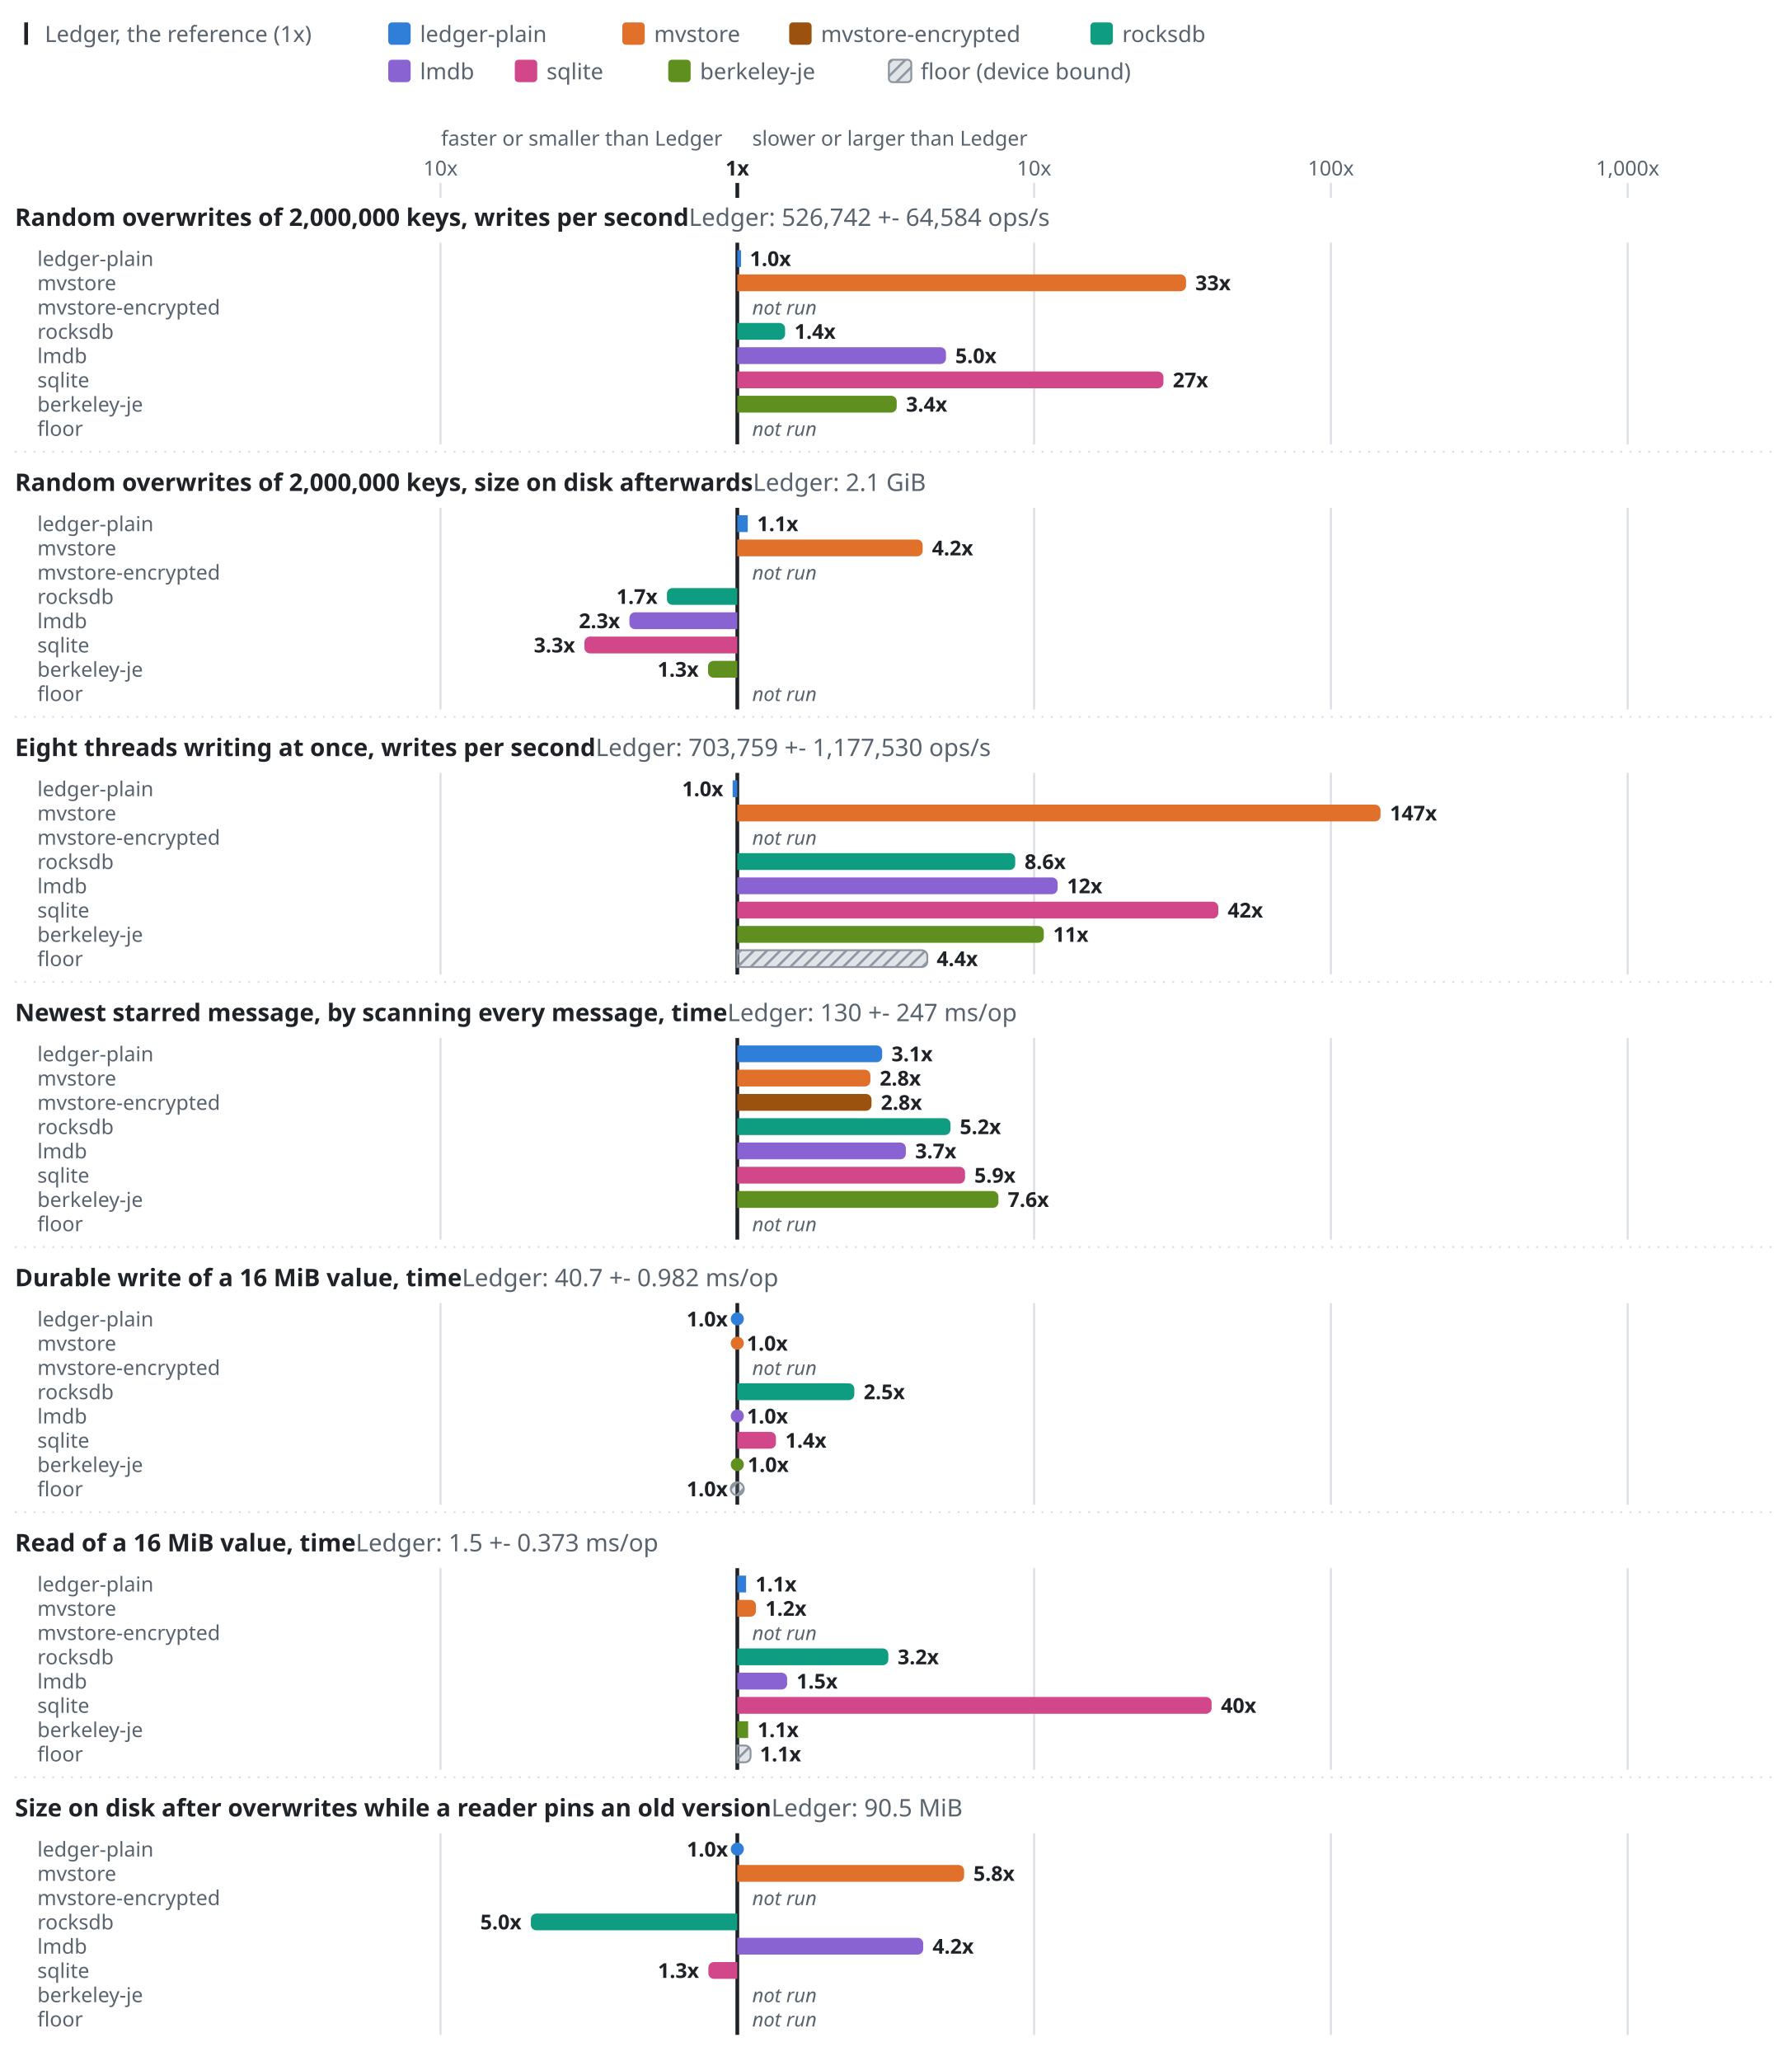
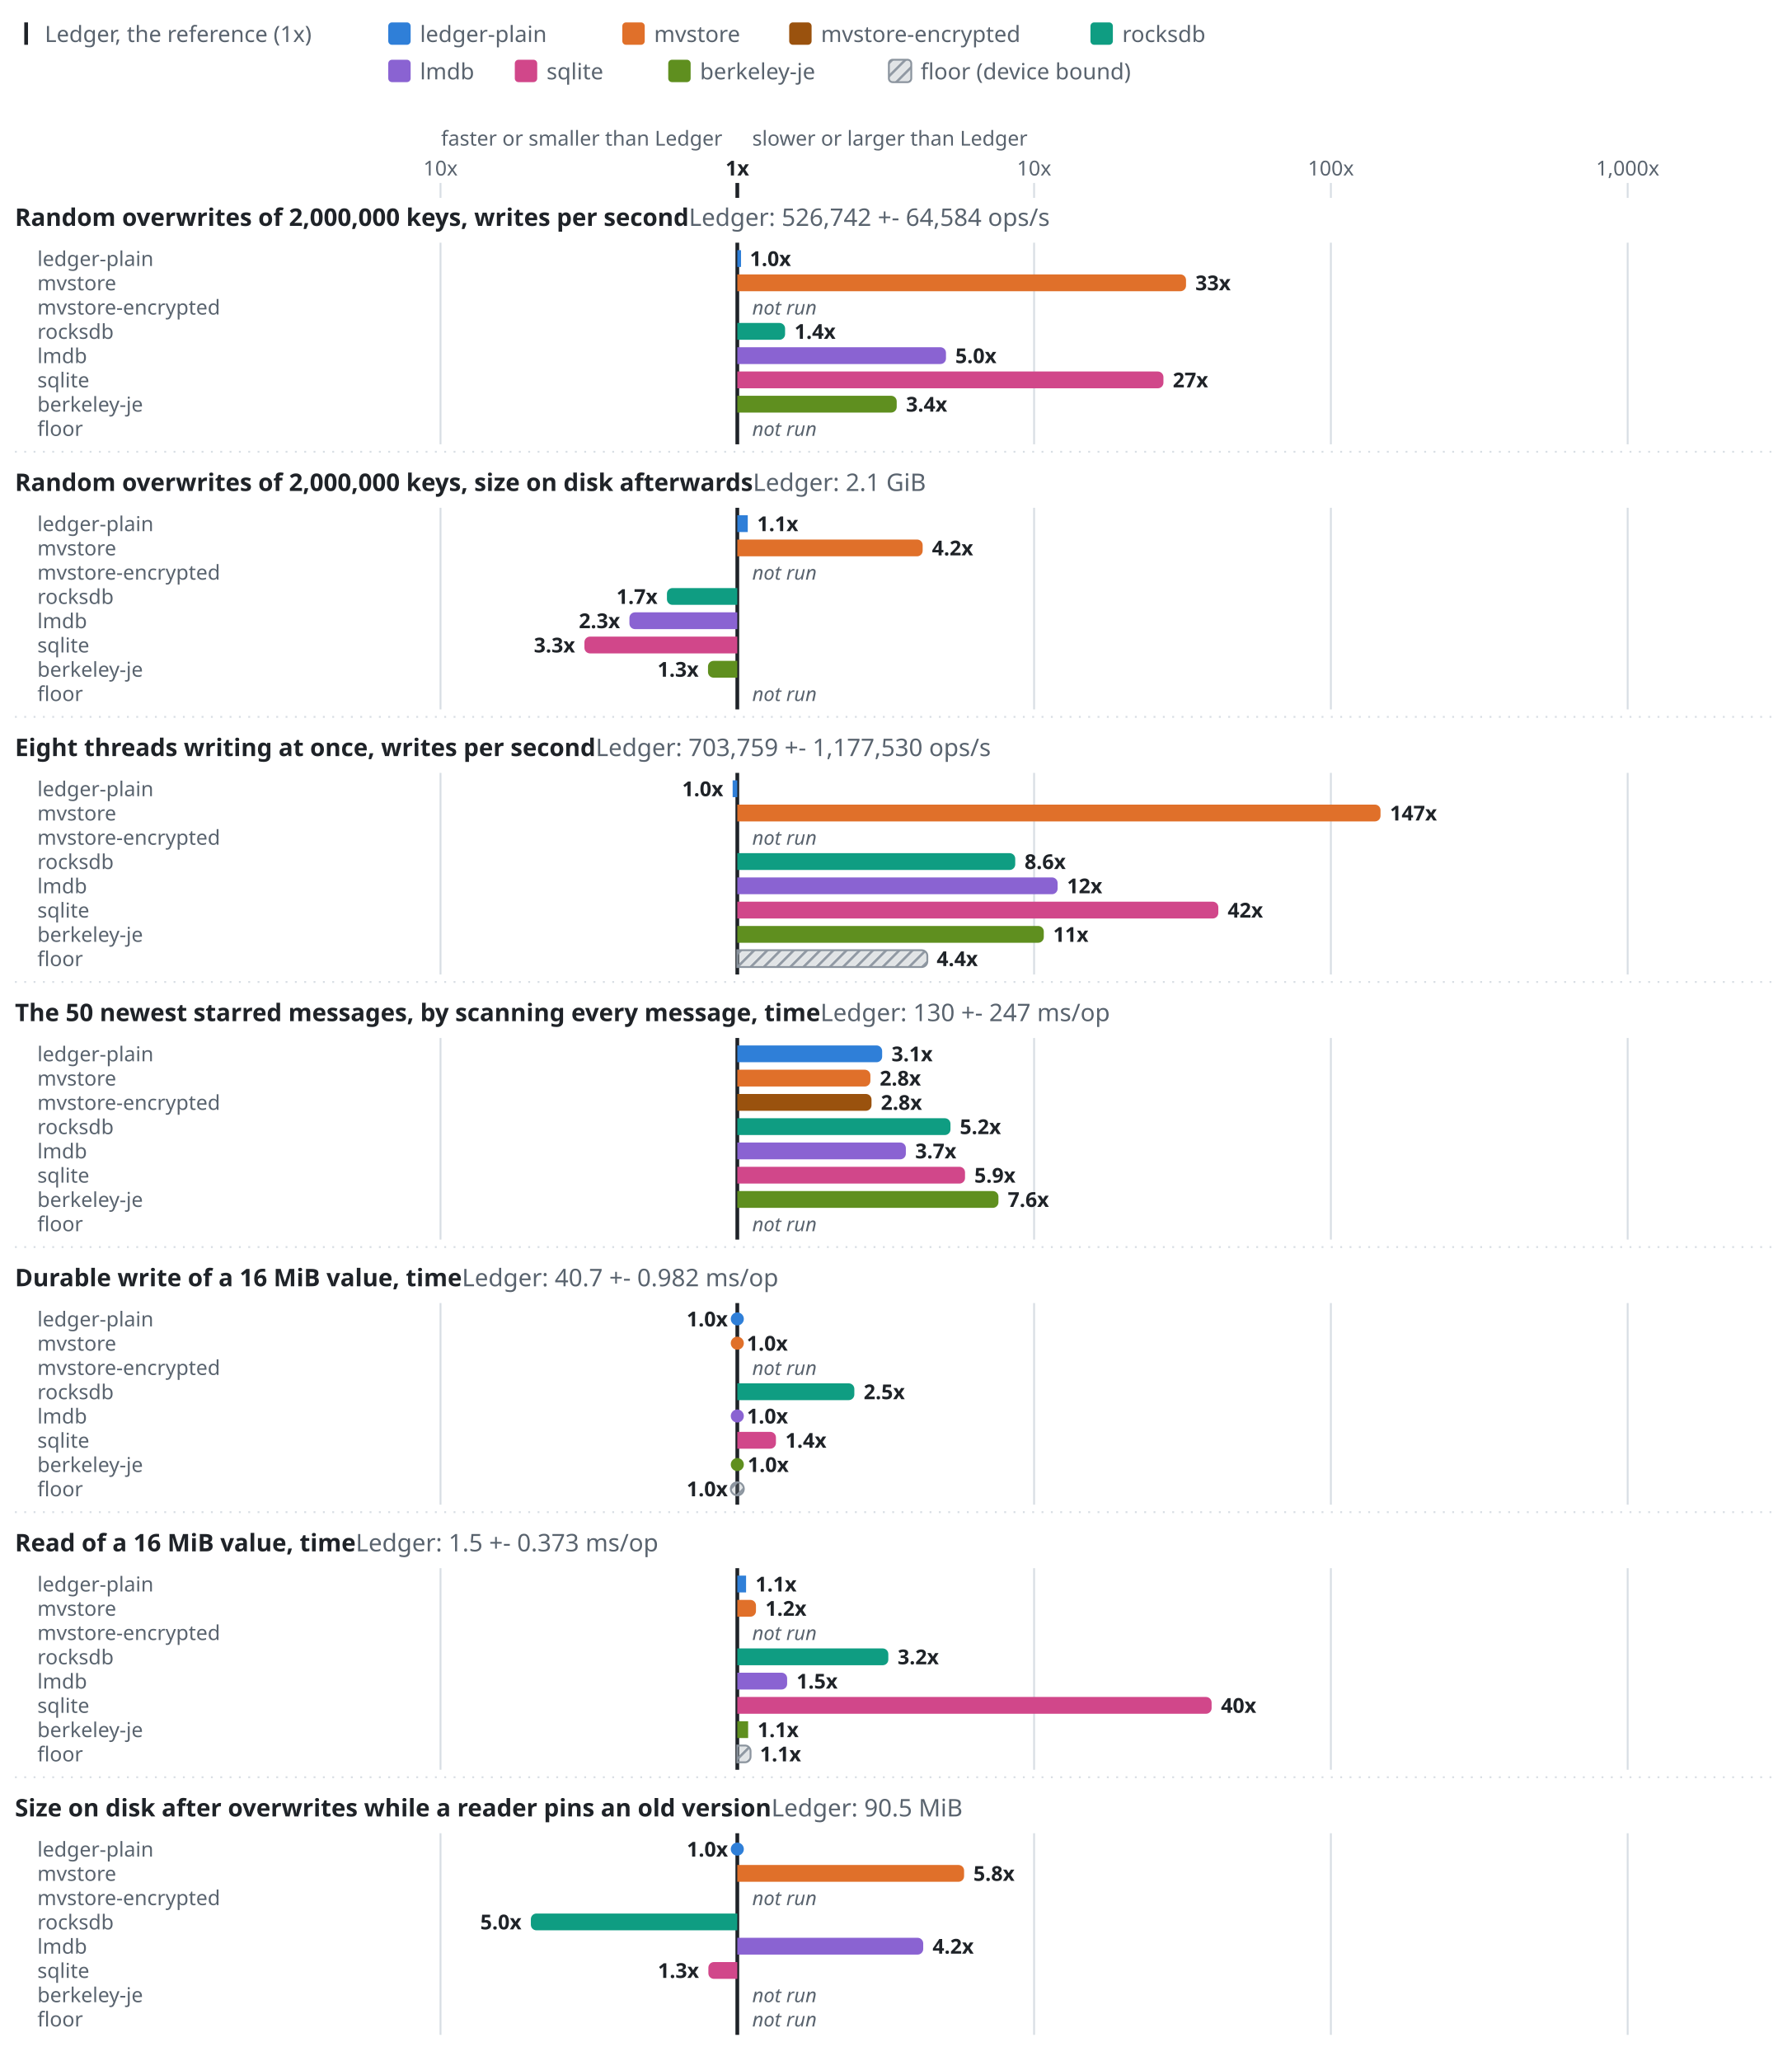
<svg xmlns="http://www.w3.org/2000/svg" viewBox="0 0 960 1104" width="960" height="1104" font-family="-apple-system, BlinkMacSystemFont, 'Segoe UI', 'Noto Sans', Helvetica, Arial, sans-serif" role="img" aria-label="Workloads Ledger is not built for on Linux: each engine's cost relative to Ledger">
  <defs>
    <pattern id="hatch" width="5" height="5" patternUnits="userSpaceOnUse" patternTransform="rotate(45)">
      <rect width="5" height="5" fill="#8b949e" fill-opacity="0.25" />
      <line x1="0" y1="0" x2="0" y2="5" stroke="#8b949e" stroke-width="2.5" />
    </pattern>
  </defs>
  <line x1="14" y1="12" x2="14" y2="24" stroke="#1f2328" stroke-width="2" />
  <text x="24" y="22.5" font-size="12" fill="#59636e">Ledger, the reference (1x)</text>
  <rect x="208" y="12" width="12" height="12" rx="2" fill="#2f7fd8" />
  <text x="225" y="22.5" font-size="12" fill="#59636e">ledger-plain</text>
  <rect x="333.4" y="12" width="12" height="12" rx="2" fill="#e0702a" />
  <text x="350.4" y="22.5" font-size="12" fill="#59636e">mvstore</text>
  <rect x="422.8" y="12" width="12" height="12" rx="2" fill="#9a520e" />
  <text x="439.8" y="22.5" font-size="12" fill="#59636e">mvstore-encrypted</text>
  <rect x="584.2" y="12" width="12" height="12" rx="2" fill="#0f9d82" />
  <text x="601.2" y="22.5" font-size="12" fill="#59636e">rocksdb</text>
  <rect x="208" y="32" width="12" height="12" rx="2" fill="#8a63d2" />
  <text x="225" y="42.5" font-size="12" fill="#59636e">lmdb</text>
  <rect x="275.8" y="32" width="12" height="12" rx="2" fill="#d1478a" />
  <text x="292.8" y="42.5" font-size="12" fill="#59636e">sqlite</text>
  <rect x="358.0" y="32" width="12" height="12" rx="2" fill="#5f8f1f" />
  <text x="375.0" y="42.5" font-size="12" fill="#59636e">berkeley-je</text>
  <rect x="476.2" y="32" width="12" height="12" rx="2" fill="url(#hatch)" stroke="#8b949e" stroke-width="1" />
  <text x="493.2" y="42.5" font-size="12" fill="#59636e">floor (device bound)</text>
  <text x="387.0" y="78" font-size="11" text-anchor="end" fill="#59636e">faster or smaller than Ledger</text>
  <text x="403.0" y="78" font-size="11" fill="#59636e">slower or larger than Ledger</text>
  <line x1="236.0" y1="98.0" x2="236.0" y2="106.0" stroke="#d8dee4" stroke-width="1" />
  <line x1="395.0" y1="98.0" x2="395.0" y2="106.0" stroke="#1f2328" stroke-width="2" />
  <line x1="554.0" y1="98.0" x2="554.0" y2="106.0" stroke="#d8dee4" stroke-width="1" />
  <line x1="713.0" y1="98.0" x2="713.0" y2="106.0" stroke="#d8dee4" stroke-width="1" />
  <line x1="872.0" y1="98.0" x2="872.0" y2="106.0" stroke="#d8dee4" stroke-width="1" />
  <text x="236.0" y="94" font-size="11" text-anchor="middle" fill="#59636e">10x</text>
  <text x="395.0" y="94" font-size="11" text-anchor="middle" fill="#1f2328" font-weight="600">1x</text>
  <text x="554.0" y="94" font-size="11" text-anchor="middle" fill="#59636e">10x</text>
  <text x="713.0" y="94" font-size="11" text-anchor="middle" fill="#59636e">100x</text>
  <text x="872.0" y="94" font-size="11" text-anchor="middle" fill="#59636e">1,000x</text>
  <text x="8" y="121" font-size="13" font-weight="600" fill="#1f2328">Random overwrites of 2,000,000 keys, writes per second<tspan font-weight="400" fill="#59636e">  Ledger: 526,742 +- 64,584 ops/s</tspan>
  </text>
  <line x1="236.0" y1="130.0" x2="236.0" y2="238.0" stroke="#d8dee4" stroke-width="1" />
  <line x1="395.0" y1="130.0" x2="395.0" y2="238.0" stroke="#1f2328" stroke-width="2" />
  <line x1="554.0" y1="130.0" x2="554.0" y2="238.0" stroke="#d8dee4" stroke-width="1" />
  <line x1="713.0" y1="130.0" x2="713.0" y2="238.0" stroke="#d8dee4" stroke-width="1" />
  <line x1="872.0" y1="130.0" x2="872.0" y2="238.0" stroke="#d8dee4" stroke-width="1" />
  <text x="20" y="142.5" font-size="11" fill="#59636e">ledger-plain</text>
  <path d="M395.0,134.0h2.0v9h-2.0z" fill="#2f7fd8" />
  <text x="401.7" y="142.5" font-size="11" font-weight="600" fill="#1f2328">1.0x</text>
  <text x="20" y="155.5" font-size="11" fill="#59636e">mvstore</text>
  <path d="M395.0,147.0H632.4a3,3 0 0 1 3,3v3a3,3 0 0 1 -3,3H395.0z" fill="#e0702a" />
  <text x="640.4" y="155.5" font-size="11" font-weight="600" fill="#1f2328">33x</text>
  <text x="20" y="168.5" font-size="11" fill="#59636e">mvstore-encrypted</text>
  <text x="403.0" y="168.5" font-size="10.5" font-style="italic" fill="#59636e">not run</text>
  <text x="20" y="181.5" font-size="11" fill="#59636e">rocksdb</text>
  <path d="M395.0,173.0H417.6a3,3 0 0 1 3,3v3a3,3 0 0 1 -3,3H395.0z" fill="#0f9d82" />
  <text x="425.6" y="181.5" font-size="11" font-weight="600" fill="#1f2328">1.4x</text>
  <text x="20" y="194.5" font-size="11" fill="#59636e">lmdb</text>
  <path d="M395.0,186.0H503.8a3,3 0 0 1 3,3v3a3,3 0 0 1 -3,3H395.0z" fill="#8a63d2" />
  <text x="511.8" y="194.5" font-size="11" font-weight="600" fill="#1f2328">5.0x</text>
  <text x="20" y="207.5" font-size="11" fill="#59636e">sqlite</text>
  <path d="M395.0,199.0H620.3a3,3 0 0 1 3,3v3a3,3 0 0 1 -3,3H395.0z" fill="#d1478a" />
  <text x="628.3" y="207.5" font-size="11" font-weight="600" fill="#1f2328">27x</text>
  <text x="20" y="220.5" font-size="11" fill="#59636e">berkeley-je</text>
  <path d="M395.0,212.0H477.4a3,3 0 0 1 3,3v3a3,3 0 0 1 -3,3H395.0z" fill="#5f8f1f" />
  <text x="485.4" y="220.5" font-size="11" font-weight="600" fill="#1f2328">3.4x</text>
  <text x="20" y="233.5" font-size="11" fill="#59636e">floor</text>
  <text x="403.0" y="233.5" font-size="10.5" font-style="italic" fill="#59636e">not run</text>
  <line x1="8" y1="242.0" x2="952" y2="242.0" stroke="#d8dee4" stroke-width="1" stroke-dasharray="1 4" />
  <text x="8" y="263" font-size="13" font-weight="600" fill="#1f2328">Random overwrites of 2,000,000 keys, size on disk afterwards<tspan font-weight="400" fill="#59636e">  Ledger: 2.1 GiB</tspan>
  </text>
  <line x1="236.0" y1="272.0" x2="236.0" y2="380.0" stroke="#d8dee4" stroke-width="1" />
  <line x1="395.0" y1="272.0" x2="395.0" y2="380.0" stroke="#1f2328" stroke-width="2" />
  <line x1="554.0" y1="272.0" x2="554.0" y2="380.0" stroke="#d8dee4" stroke-width="1" />
  <line x1="713.0" y1="272.0" x2="713.0" y2="380.0" stroke="#d8dee4" stroke-width="1" />
  <line x1="872.0" y1="272.0" x2="872.0" y2="380.0" stroke="#d8dee4" stroke-width="1" />
  <text x="20" y="284.5" font-size="11" fill="#59636e">ledger-plain</text>
  <path d="M395.0,276.0h5.6v9h-5.6z" fill="#2f7fd8" />
  <text x="405.6" y="284.5" font-size="11" font-weight="600" fill="#1f2328">1.1x</text>
  <text x="20" y="297.5" font-size="11" fill="#59636e">mvstore</text>
  <path d="M395.0,289.0H491.3a3,3 0 0 1 3,3v3a3,3 0 0 1 -3,3H395.0z" fill="#e0702a" />
  <text x="499.3" y="297.5" font-size="11" font-weight="600" fill="#1f2328">4.2x</text>
  <text x="20" y="310.5" font-size="11" fill="#59636e">mvstore-encrypted</text>
  <text x="403.0" y="310.5" font-size="10.5" font-style="italic" fill="#59636e">not run</text>
  <text x="20" y="323.5" font-size="11" fill="#59636e">rocksdb</text>
  <path d="M395.0,315.0H360.3a3,3 0 0 0 -3,3v3a3,3 0 0 0 3,3H395.0z" fill="#0f9d82" />
  <text x="352.3" y="323.5" font-size="11" font-weight="600" text-anchor="end" fill="#1f2328">1.7x</text>
  <text x="20" y="336.5" font-size="11" fill="#59636e">lmdb</text>
  <path d="M395.0,328.0H340.2a3,3 0 0 0 -3,3v3a3,3 0 0 0 3,3H395.0z" fill="#8a63d2" />
  <text x="332.2" y="336.5" font-size="11" font-weight="600" text-anchor="end" fill="#1f2328">2.3x</text>
  <text x="20" y="349.5" font-size="11" fill="#59636e">sqlite</text>
  <path d="M395.0,341.0H316.1a3,3 0 0 0 -3,3v3a3,3 0 0 0 3,3H395.0z" fill="#d1478a" />
  <text x="308.1" y="349.5" font-size="11" font-weight="600" text-anchor="end" fill="#1f2328">3.3x</text>
  <text x="20" y="362.5" font-size="11" fill="#59636e">berkeley-je</text>
  <path d="M395.0,354.0H382.3a3,3 0 0 0 -3,3v3a3,3 0 0 0 3,3H395.0z" fill="#5f8f1f" />
  <text x="374.3" y="362.5" font-size="11" font-weight="600" text-anchor="end" fill="#1f2328">1.3x</text>
  <text x="20" y="375.5" font-size="11" fill="#59636e">floor</text>
  <text x="403.0" y="375.5" font-size="10.5" font-style="italic" fill="#59636e">not run</text>
  <line x1="8" y1="384.0" x2="952" y2="384.0" stroke="#d8dee4" stroke-width="1" stroke-dasharray="1 4" />
  <text x="8" y="405" font-size="13" font-weight="600" fill="#1f2328">Eight threads writing at once, writes per second<tspan font-weight="400" fill="#59636e">  Ledger: 703,759 +- 1,177,530 ops/s</tspan>
  </text>
  <line x1="236.0" y1="414.0" x2="236.0" y2="522.0" stroke="#d8dee4" stroke-width="1" />
  <line x1="395.0" y1="414.0" x2="395.0" y2="522.0" stroke="#1f2328" stroke-width="2" />
  <line x1="554.0" y1="414.0" x2="554.0" y2="522.0" stroke="#d8dee4" stroke-width="1" />
  <line x1="713.0" y1="414.0" x2="713.0" y2="522.0" stroke="#d8dee4" stroke-width="1" />
  <line x1="872.0" y1="414.0" x2="872.0" y2="522.0" stroke="#d8dee4" stroke-width="1" />
  <text x="20" y="426.5" font-size="11" fill="#59636e">ledger-plain</text>
  <path d="M392.5,418.0h2.5v9h-2.5z" fill="#2f7fd8" />
  <text x="387.5" y="426.5" font-size="11" font-weight="600" text-anchor="end" fill="#1f2328">1.0x</text>
  <text x="20" y="439.5" font-size="11" fill="#59636e">mvstore</text>
  <path d="M395.0,431.0H736.6a3,3 0 0 1 3,3v3a3,3 0 0 1 -3,3H395.0z" fill="#e0702a" />
  <text x="744.6" y="439.5" font-size="11" font-weight="600" fill="#1f2328">147x</text>
  <text x="20" y="452.5" font-size="11" fill="#59636e">mvstore-encrypted</text>
  <text x="403.0" y="452.5" font-size="10.5" font-style="italic" fill="#59636e">not run</text>
  <text x="20" y="465.5" font-size="11" fill="#59636e">rocksdb</text>
  <path d="M395.0,457.0H540.9a3,3 0 0 1 3,3v3a3,3 0 0 1 -3,3H395.0z" fill="#0f9d82" />
  <text x="548.9" y="465.5" font-size="11" font-weight="600" fill="#1f2328">8.6x</text>
  <text x="20" y="478.5" font-size="11" fill="#59636e">lmdb</text>
  <path d="M395.0,470.0H563.6a3,3 0 0 1 3,3v3a3,3 0 0 1 -3,3H395.0z" fill="#8a63d2" />
  <text x="571.6" y="478.5" font-size="11" font-weight="600" fill="#1f2328">12x</text>
  <text x="20" y="491.5" font-size="11" fill="#59636e">sqlite</text>
  <path d="M395.0,483.0H649.7a3,3 0 0 1 3,3v3a3,3 0 0 1 -3,3H395.0z" fill="#d1478a" />
  <text x="657.7" y="491.5" font-size="11" font-weight="600" fill="#1f2328">42x</text>
  <text x="20" y="504.5" font-size="11" fill="#59636e">berkeley-je</text>
  <path d="M395.0,496.0H556.2a3,3 0 0 1 3,3v3a3,3 0 0 1 -3,3H395.0z" fill="#5f8f1f" />
  <text x="564.2" y="504.5" font-size="11" font-weight="600" fill="#1f2328">11x</text>
  <text x="20" y="517.5" font-size="11" fill="#59636e">floor</text>
  <path d="M395.0,509.0H493.8a3,3 0 0 1 3,3v3a3,3 0 0 1 -3,3H395.0z" fill="url(#hatch)" stroke="#8b949e" stroke-width="1" />
  <text x="501.8" y="517.5" font-size="11" font-weight="600" fill="#1f2328">4.4x</text>
  <line x1="8" y1="526.0" x2="952" y2="526.0" stroke="#d8dee4" stroke-width="1" stroke-dasharray="1 4" />
-   <text x="8" y="547" font-size="13" font-weight="600" fill="#1f2328">Newest starred message, by scanning every message, time<tspan font-weight="400" fill="#59636e">  Ledger: 130 +- 247 ms/op</tspan>
+   <text x="8" y="547" font-size="13" font-weight="600" fill="#1f2328">The 50 newest starred messages, by scanning every message, time<tspan font-weight="400" fill="#59636e">  Ledger: 130 +- 247 ms/op</tspan>
  </text>
  <line x1="236.0" y1="556.0" x2="236.0" y2="664.0" stroke="#d8dee4" stroke-width="1" />
  <line x1="395.0" y1="556.0" x2="395.0" y2="664.0" stroke="#1f2328" stroke-width="2" />
  <line x1="554.0" y1="556.0" x2="554.0" y2="664.0" stroke="#d8dee4" stroke-width="1" />
  <line x1="713.0" y1="556.0" x2="713.0" y2="664.0" stroke="#d8dee4" stroke-width="1" />
  <line x1="872.0" y1="556.0" x2="872.0" y2="664.0" stroke="#d8dee4" stroke-width="1" />
  <text x="20" y="568.5" font-size="11" fill="#59636e">ledger-plain</text>
  <path d="M395.0,560.0H469.6a3,3 0 0 1 3,3v3a3,3 0 0 1 -3,3H395.0z" fill="#2f7fd8" />
  <text x="477.6" y="568.5" font-size="11" font-weight="600" fill="#1f2328">3.1x</text>
  <text x="20" y="581.5" font-size="11" fill="#59636e">mvstore</text>
  <path d="M395.0,573.0H463.3a3,3 0 0 1 3,3v3a3,3 0 0 1 -3,3H395.0z" fill="#e0702a" />
  <text x="471.3" y="581.5" font-size="11" font-weight="600" fill="#1f2328">2.8x</text>
  <text x="20" y="594.5" font-size="11" fill="#59636e">mvstore-encrypted</text>
  <path d="M395.0,586.0H463.9a3,3 0 0 1 3,3v3a3,3 0 0 1 -3,3H395.0z" fill="#9a520e" />
  <text x="471.9" y="594.5" font-size="11" font-weight="600" fill="#1f2328">2.8x</text>
  <text x="20" y="607.5" font-size="11" fill="#59636e">rocksdb</text>
  <path d="M395.0,599.0H506.2a3,3 0 0 1 3,3v3a3,3 0 0 1 -3,3H395.0z" fill="#0f9d82" />
  <text x="514.2" y="607.5" font-size="11" font-weight="600" fill="#1f2328">5.2x</text>
  <text x="20" y="620.5" font-size="11" fill="#59636e">lmdb</text>
  <path d="M395.0,612.0H482.3a3,3 0 0 1 3,3v3a3,3 0 0 1 -3,3H395.0z" fill="#8a63d2" />
  <text x="490.3" y="620.5" font-size="11" font-weight="600" fill="#1f2328">3.7x</text>
  <text x="20" y="633.5" font-size="11" fill="#59636e">sqlite</text>
  <path d="M395.0,625.0H514.0a3,3 0 0 1 3,3v3a3,3 0 0 1 -3,3H395.0z" fill="#d1478a" />
  <text x="522.0" y="633.5" font-size="11" font-weight="600" fill="#1f2328">5.9x</text>
  <text x="20" y="646.5" font-size="11" fill="#59636e">berkeley-je</text>
  <path d="M395.0,638.0H531.9a3,3 0 0 1 3,3v3a3,3 0 0 1 -3,3H395.0z" fill="#5f8f1f" />
  <text x="539.9" y="646.5" font-size="11" font-weight="600" fill="#1f2328">7.6x</text>
  <text x="20" y="659.5" font-size="11" fill="#59636e">floor</text>
  <text x="403.0" y="659.5" font-size="10.5" font-style="italic" fill="#59636e">not run</text>
  <line x1="8" y1="668.0" x2="952" y2="668.0" stroke="#d8dee4" stroke-width="1" stroke-dasharray="1 4" />
  <text x="8" y="689" font-size="13" font-weight="600" fill="#1f2328">Durable write of a 16 MiB value, time<tspan font-weight="400" fill="#59636e">  Ledger: 40.7 +- 0.982 ms/op</tspan>
  </text>
  <line x1="236.0" y1="698.0" x2="236.0" y2="806.0" stroke="#d8dee4" stroke-width="1" />
  <line x1="395.0" y1="698.0" x2="395.0" y2="806.0" stroke="#1f2328" stroke-width="2" />
  <line x1="554.0" y1="698.0" x2="554.0" y2="806.0" stroke="#d8dee4" stroke-width="1" />
  <line x1="713.0" y1="698.0" x2="713.0" y2="806.0" stroke="#d8dee4" stroke-width="1" />
  <line x1="872.0" y1="698.0" x2="872.0" y2="806.0" stroke="#d8dee4" stroke-width="1" />
  <text x="20" y="710.5" font-size="11" fill="#59636e">ledger-plain</text>
  <circle cx="395.0" cy="706.5" r="3.5" fill="#2f7fd8" />
  <text x="389.9" y="710.5" font-size="11" font-weight="600" text-anchor="end" fill="#1f2328">1.0x</text>
  <text x="20" y="723.5" font-size="11" fill="#59636e">mvstore</text>
  <circle cx="395.0" cy="719.5" r="3.5" fill="#e0702a" />
  <text x="400.0" y="723.5" font-size="11" font-weight="600" fill="#1f2328">1.0x</text>
  <text x="20" y="736.5" font-size="11" fill="#59636e">mvstore-encrypted</text>
  <text x="403.0" y="736.5" font-size="10.5" font-style="italic" fill="#59636e">not run</text>
  <text x="20" y="749.5" font-size="11" fill="#59636e">rocksdb</text>
  <path d="M395.0,741.0H454.7a3,3 0 0 1 3,3v3a3,3 0 0 1 -3,3H395.0z" fill="#0f9d82" />
  <text x="462.7" y="749.5" font-size="11" font-weight="600" fill="#1f2328">2.5x</text>
  <text x="20" y="762.5" font-size="11" fill="#59636e">lmdb</text>
  <circle cx="395.0" cy="758.5" r="3.5" fill="#8a63d2" />
  <text x="400.1" y="762.5" font-size="11" font-weight="600" fill="#1f2328">1.0x</text>
  <text x="20" y="775.5" font-size="11" fill="#59636e">sqlite</text>
  <path d="M395.0,767.0H412.7a3,3 0 0 1 3,3v3a3,3 0 0 1 -3,3H395.0z" fill="#d1478a" />
  <text x="420.7" y="775.5" font-size="11" font-weight="600" fill="#1f2328">1.4x</text>
  <text x="20" y="788.5" font-size="11" fill="#59636e">berkeley-je</text>
  <circle cx="395.0" cy="784.5" r="3.5" fill="#5f8f1f" />
  <text x="400.5" y="788.5" font-size="11" font-weight="600" fill="#1f2328">1.0x</text>
  <text x="20" y="801.5" font-size="11" fill="#59636e">floor</text>
  <circle cx="395.0" cy="797.5" r="3.5" fill="url(#hatch)" stroke="#8b949e" stroke-width="1" />
  <text x="389.9" y="801.5" font-size="11" font-weight="600" text-anchor="end" fill="#1f2328">1.0x</text>
  <line x1="8" y1="810.0" x2="952" y2="810.0" stroke="#d8dee4" stroke-width="1" stroke-dasharray="1 4" />
  <text x="8" y="831" font-size="13" font-weight="600" fill="#1f2328">Read of a 16 MiB value, time<tspan font-weight="400" fill="#59636e">  Ledger: 1.5 +- 0.373 ms/op</tspan>
  </text>
  <line x1="236.0" y1="840.0" x2="236.0" y2="948.0" stroke="#d8dee4" stroke-width="1" />
  <line x1="395.0" y1="840.0" x2="395.0" y2="948.0" stroke="#1f2328" stroke-width="2" />
  <line x1="554.0" y1="840.0" x2="554.0" y2="948.0" stroke="#d8dee4" stroke-width="1" />
  <line x1="713.0" y1="840.0" x2="713.0" y2="948.0" stroke="#d8dee4" stroke-width="1" />
  <line x1="872.0" y1="840.0" x2="872.0" y2="948.0" stroke="#d8dee4" stroke-width="1" />
  <text x="20" y="852.5" font-size="11" fill="#59636e">ledger-plain</text>
  <path d="M395.0,844.0h4.7v9h-4.7z" fill="#2f7fd8" />
  <text x="404.7" y="852.5" font-size="11" font-weight="600" fill="#1f2328">1.1x</text>
  <text x="20" y="865.5" font-size="11" fill="#59636e">mvstore</text>
  <path d="M395.0,857.0H402.0a3,3 0 0 1 3,3v3a3,3 0 0 1 -3,3H395.0z" fill="#e0702a" />
  <text x="410.0" y="865.5" font-size="11" font-weight="600" fill="#1f2328">1.2x</text>
  <text x="20" y="878.5" font-size="11" fill="#59636e">mvstore-encrypted</text>
  <text x="403.0" y="878.5" font-size="10.5" font-style="italic" fill="#59636e">not run</text>
  <text x="20" y="891.5" font-size="11" fill="#59636e">rocksdb</text>
  <path d="M395.0,883.0H472.9a3,3 0 0 1 3,3v3a3,3 0 0 1 -3,3H395.0z" fill="#0f9d82" />
  <text x="480.9" y="891.5" font-size="11" font-weight="600" fill="#1f2328">3.2x</text>
  <text x="20" y="904.5" font-size="11" fill="#59636e">lmdb</text>
  <path d="M395.0,896.0H418.7a3,3 0 0 1 3,3v3a3,3 0 0 1 -3,3H395.0z" fill="#8a63d2" />
  <text x="426.7" y="904.5" font-size="11" font-weight="600" fill="#1f2328">1.5x</text>
  <text x="20" y="917.5" font-size="11" fill="#59636e">sqlite</text>
  <path d="M395.0,909.0H646.1a3,3 0 0 1 3,3v3a3,3 0 0 1 -3,3H395.0z" fill="#d1478a" />
  <text x="654.1" y="917.5" font-size="11" font-weight="600" fill="#1f2328">40x</text>
  <text x="20" y="930.5" font-size="11" fill="#59636e">berkeley-je</text>
  <path d="M395.0,922.0h5.8v9h-5.8z" fill="#5f8f1f" />
  <text x="405.8" y="930.5" font-size="11" font-weight="600" fill="#1f2328">1.1x</text>
  <text x="20" y="943.5" font-size="11" fill="#59636e">floor</text>
  <path d="M395.0,935.0H399.1a3,3 0 0 1 3,3v3a3,3 0 0 1 -3,3H395.0z" fill="url(#hatch)" stroke="#8b949e" stroke-width="1" />
  <text x="407.1" y="943.5" font-size="11" font-weight="600" fill="#1f2328">1.1x</text>
  <line x1="8" y1="952.0" x2="952" y2="952.0" stroke="#d8dee4" stroke-width="1" stroke-dasharray="1 4" />
  <text x="8" y="973" font-size="13" font-weight="600" fill="#1f2328">Size on disk after overwrites while a reader pins an old version<tspan font-weight="400" fill="#59636e">  Ledger: 90.5 MiB</tspan>
  </text>
  <line x1="236.0" y1="982.0" x2="236.0" y2="1090.0" stroke="#d8dee4" stroke-width="1" />
  <line x1="395.0" y1="982.0" x2="395.0" y2="1090.0" stroke="#1f2328" stroke-width="2" />
  <line x1="554.0" y1="982.0" x2="554.0" y2="1090.0" stroke="#d8dee4" stroke-width="1" />
  <line x1="713.0" y1="982.0" x2="713.0" y2="1090.0" stroke="#d8dee4" stroke-width="1" />
  <line x1="872.0" y1="982.0" x2="872.0" y2="1090.0" stroke="#d8dee4" stroke-width="1" />
  <text x="20" y="994.5" font-size="11" fill="#59636e">ledger-plain</text>
  <circle cx="395.0" cy="990.5" r="3.5" fill="#2f7fd8" />
  <text x="390.0" y="994.5" font-size="11" font-weight="600" text-anchor="end" fill="#1f2328">1.0x</text>
  <text x="20" y="1007.5" font-size="11" fill="#59636e">mvstore</text>
  <path d="M395.0,999.0H513.5a3,3 0 0 1 3,3v3a3,3 0 0 1 -3,3H395.0z" fill="#e0702a" />
  <text x="521.5" y="1007.5" font-size="11" font-weight="600" fill="#1f2328">5.8x</text>
  <text x="20" y="1020.5" font-size="11" fill="#59636e">mvstore-encrypted</text>
  <text x="403.0" y="1020.5" font-size="10.5" font-style="italic" fill="#59636e">not run</text>
  <text x="20" y="1033.5" font-size="11" fill="#59636e">rocksdb</text>
  <path d="M395.0,1025.0H287.4a3,3 0 0 0 -3,3v3a3,3 0 0 0 3,3H395.0z" fill="#0f9d82" />
  <text x="279.4" y="1033.5" font-size="11" font-weight="600" text-anchor="end" fill="#1f2328">5.0x</text>
  <text x="20" y="1046.5" font-size="11" fill="#59636e">lmdb</text>
  <path d="M395.0,1038.0H491.6a3,3 0 0 1 3,3v3a3,3 0 0 1 -3,3H395.0z" fill="#8a63d2" />
  <text x="499.6" y="1046.5" font-size="11" font-weight="600" fill="#1f2328">4.2x</text>
  <text x="20" y="1059.5" font-size="11" fill="#59636e">sqlite</text>
  <path d="M395.0,1051.0H382.5a3,3 0 0 0 -3,3v3a3,3 0 0 0 3,3H395.0z" fill="#d1478a" />
  <text x="374.5" y="1059.5" font-size="11" font-weight="600" text-anchor="end" fill="#1f2328">1.3x</text>
  <text x="20" y="1072.5" font-size="11" fill="#59636e">berkeley-je</text>
  <text x="403.0" y="1072.5" font-size="10.5" font-style="italic" fill="#59636e">not run</text>
  <text x="20" y="1085.5" font-size="11" fill="#59636e">floor</text>
  <text x="403.0" y="1085.5" font-size="10.5" font-style="italic" fill="#59636e">not run</text>
</svg>
